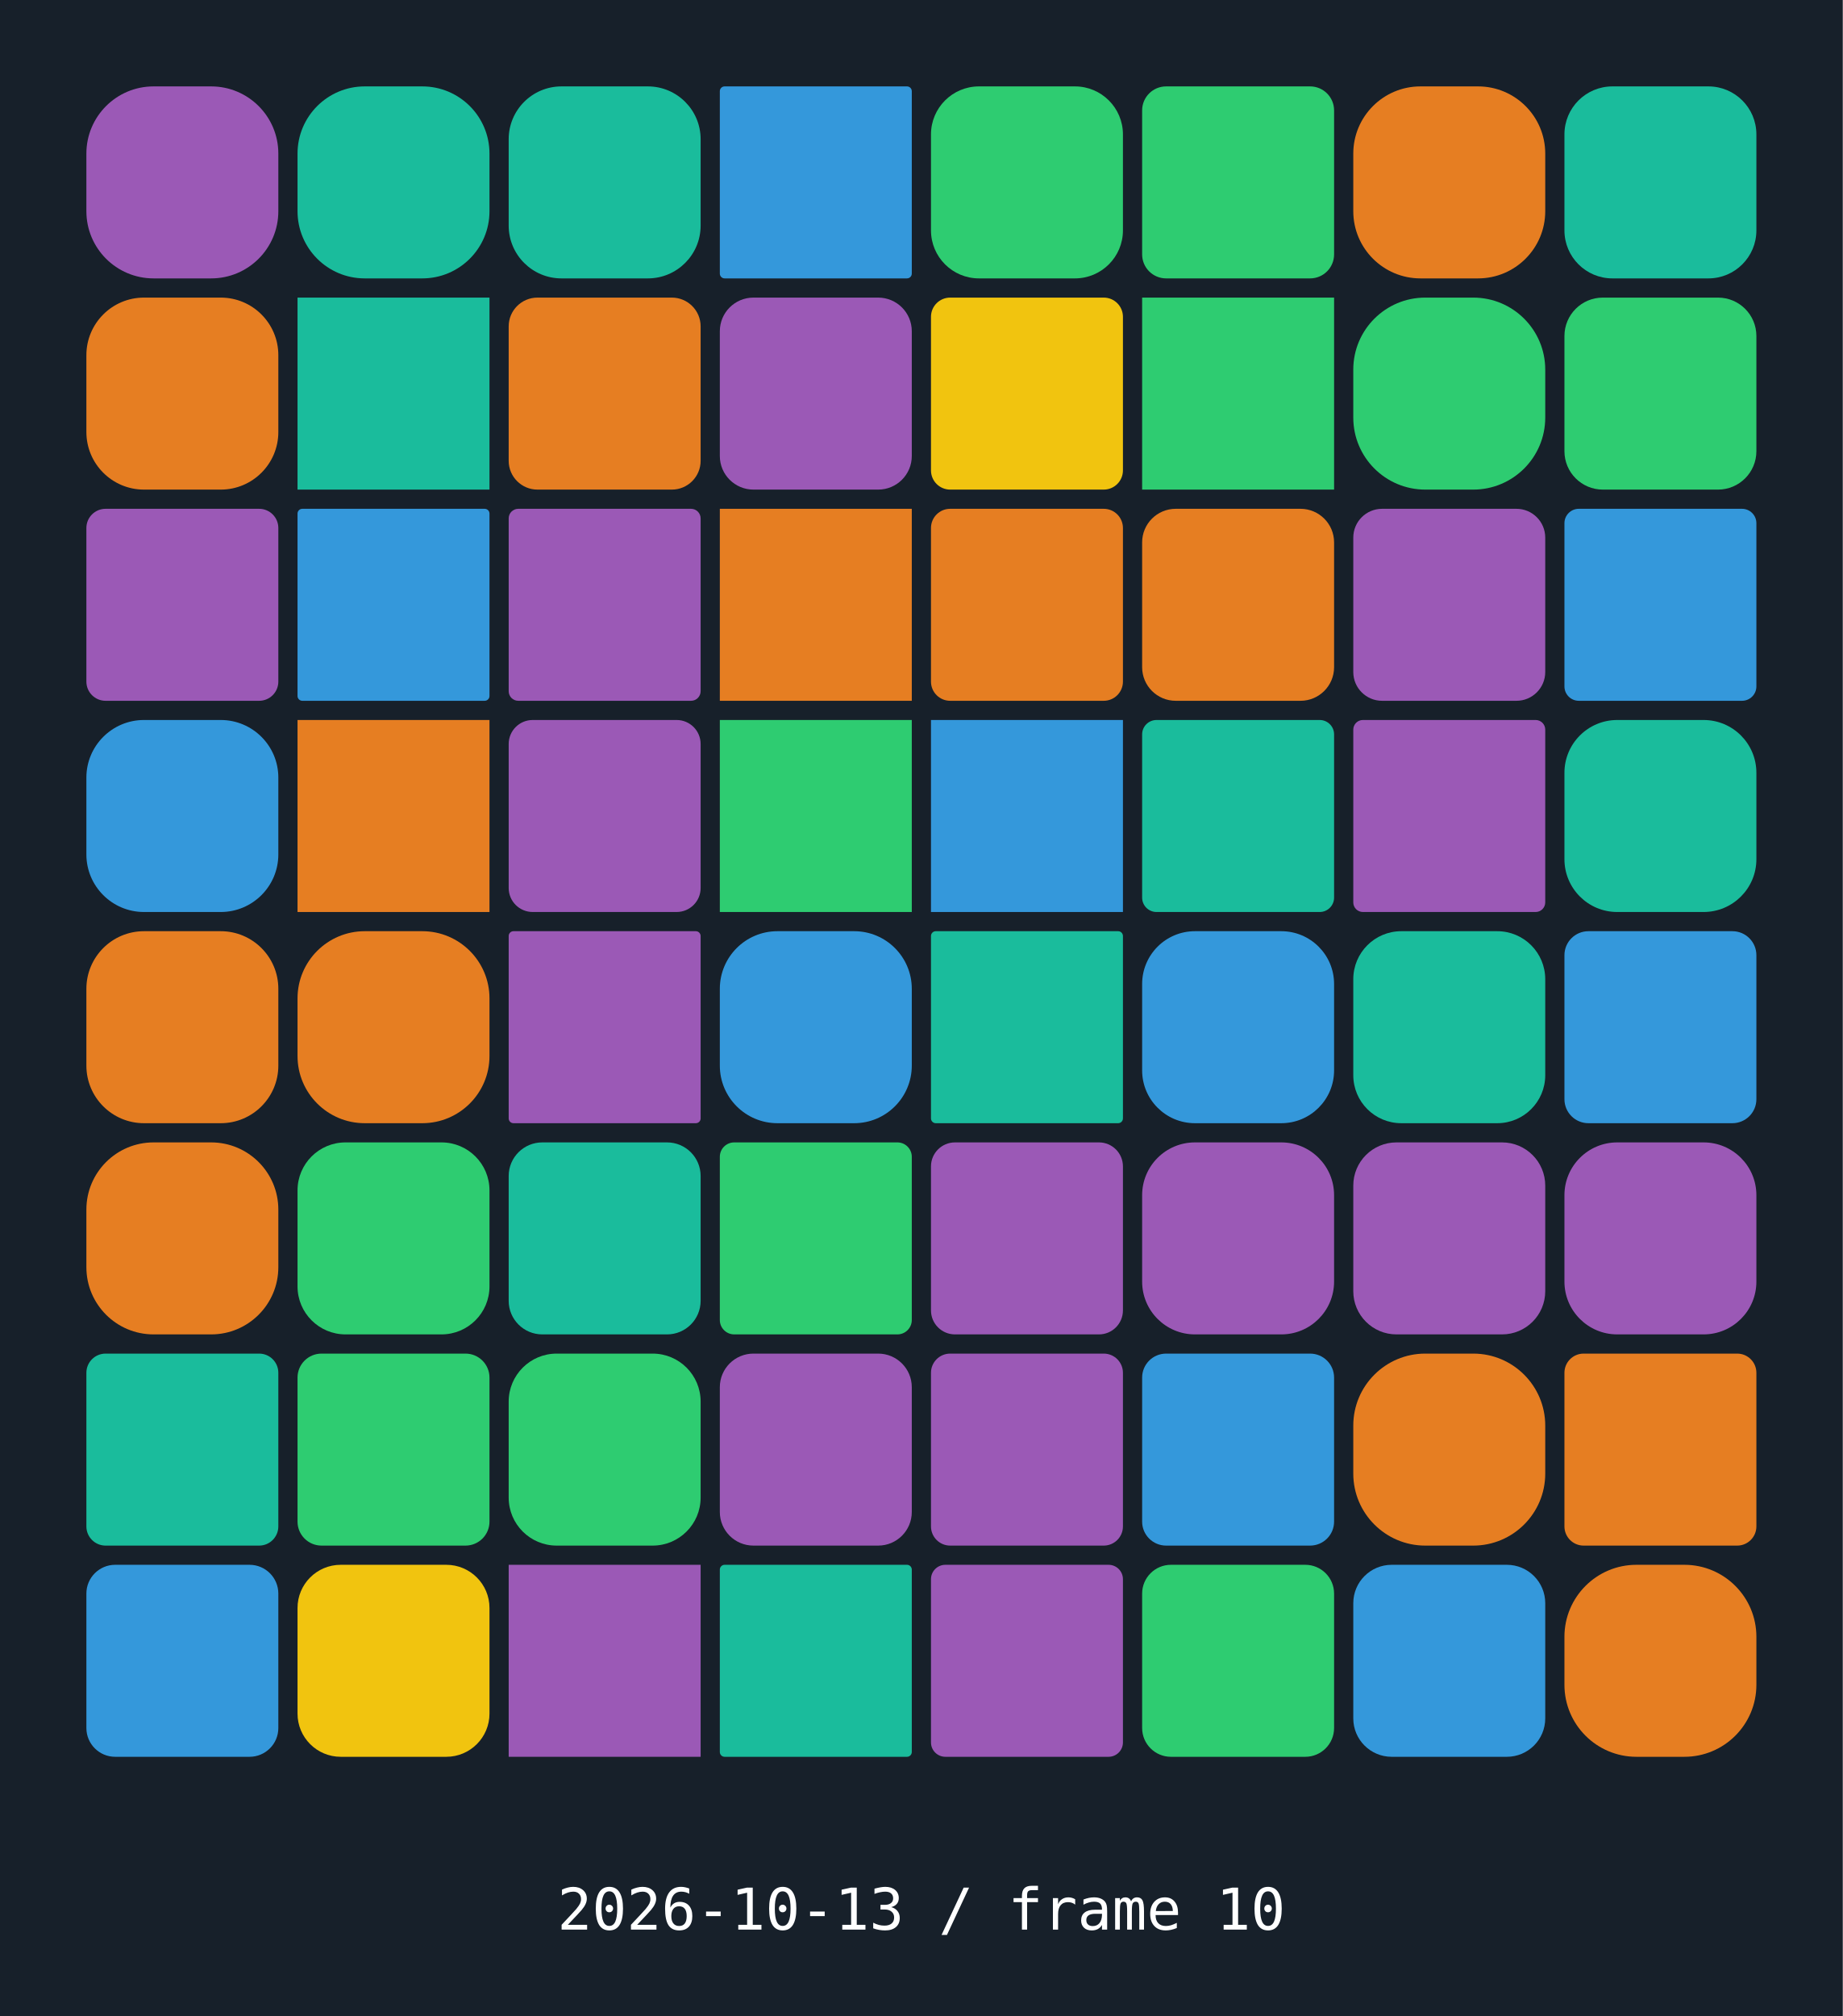
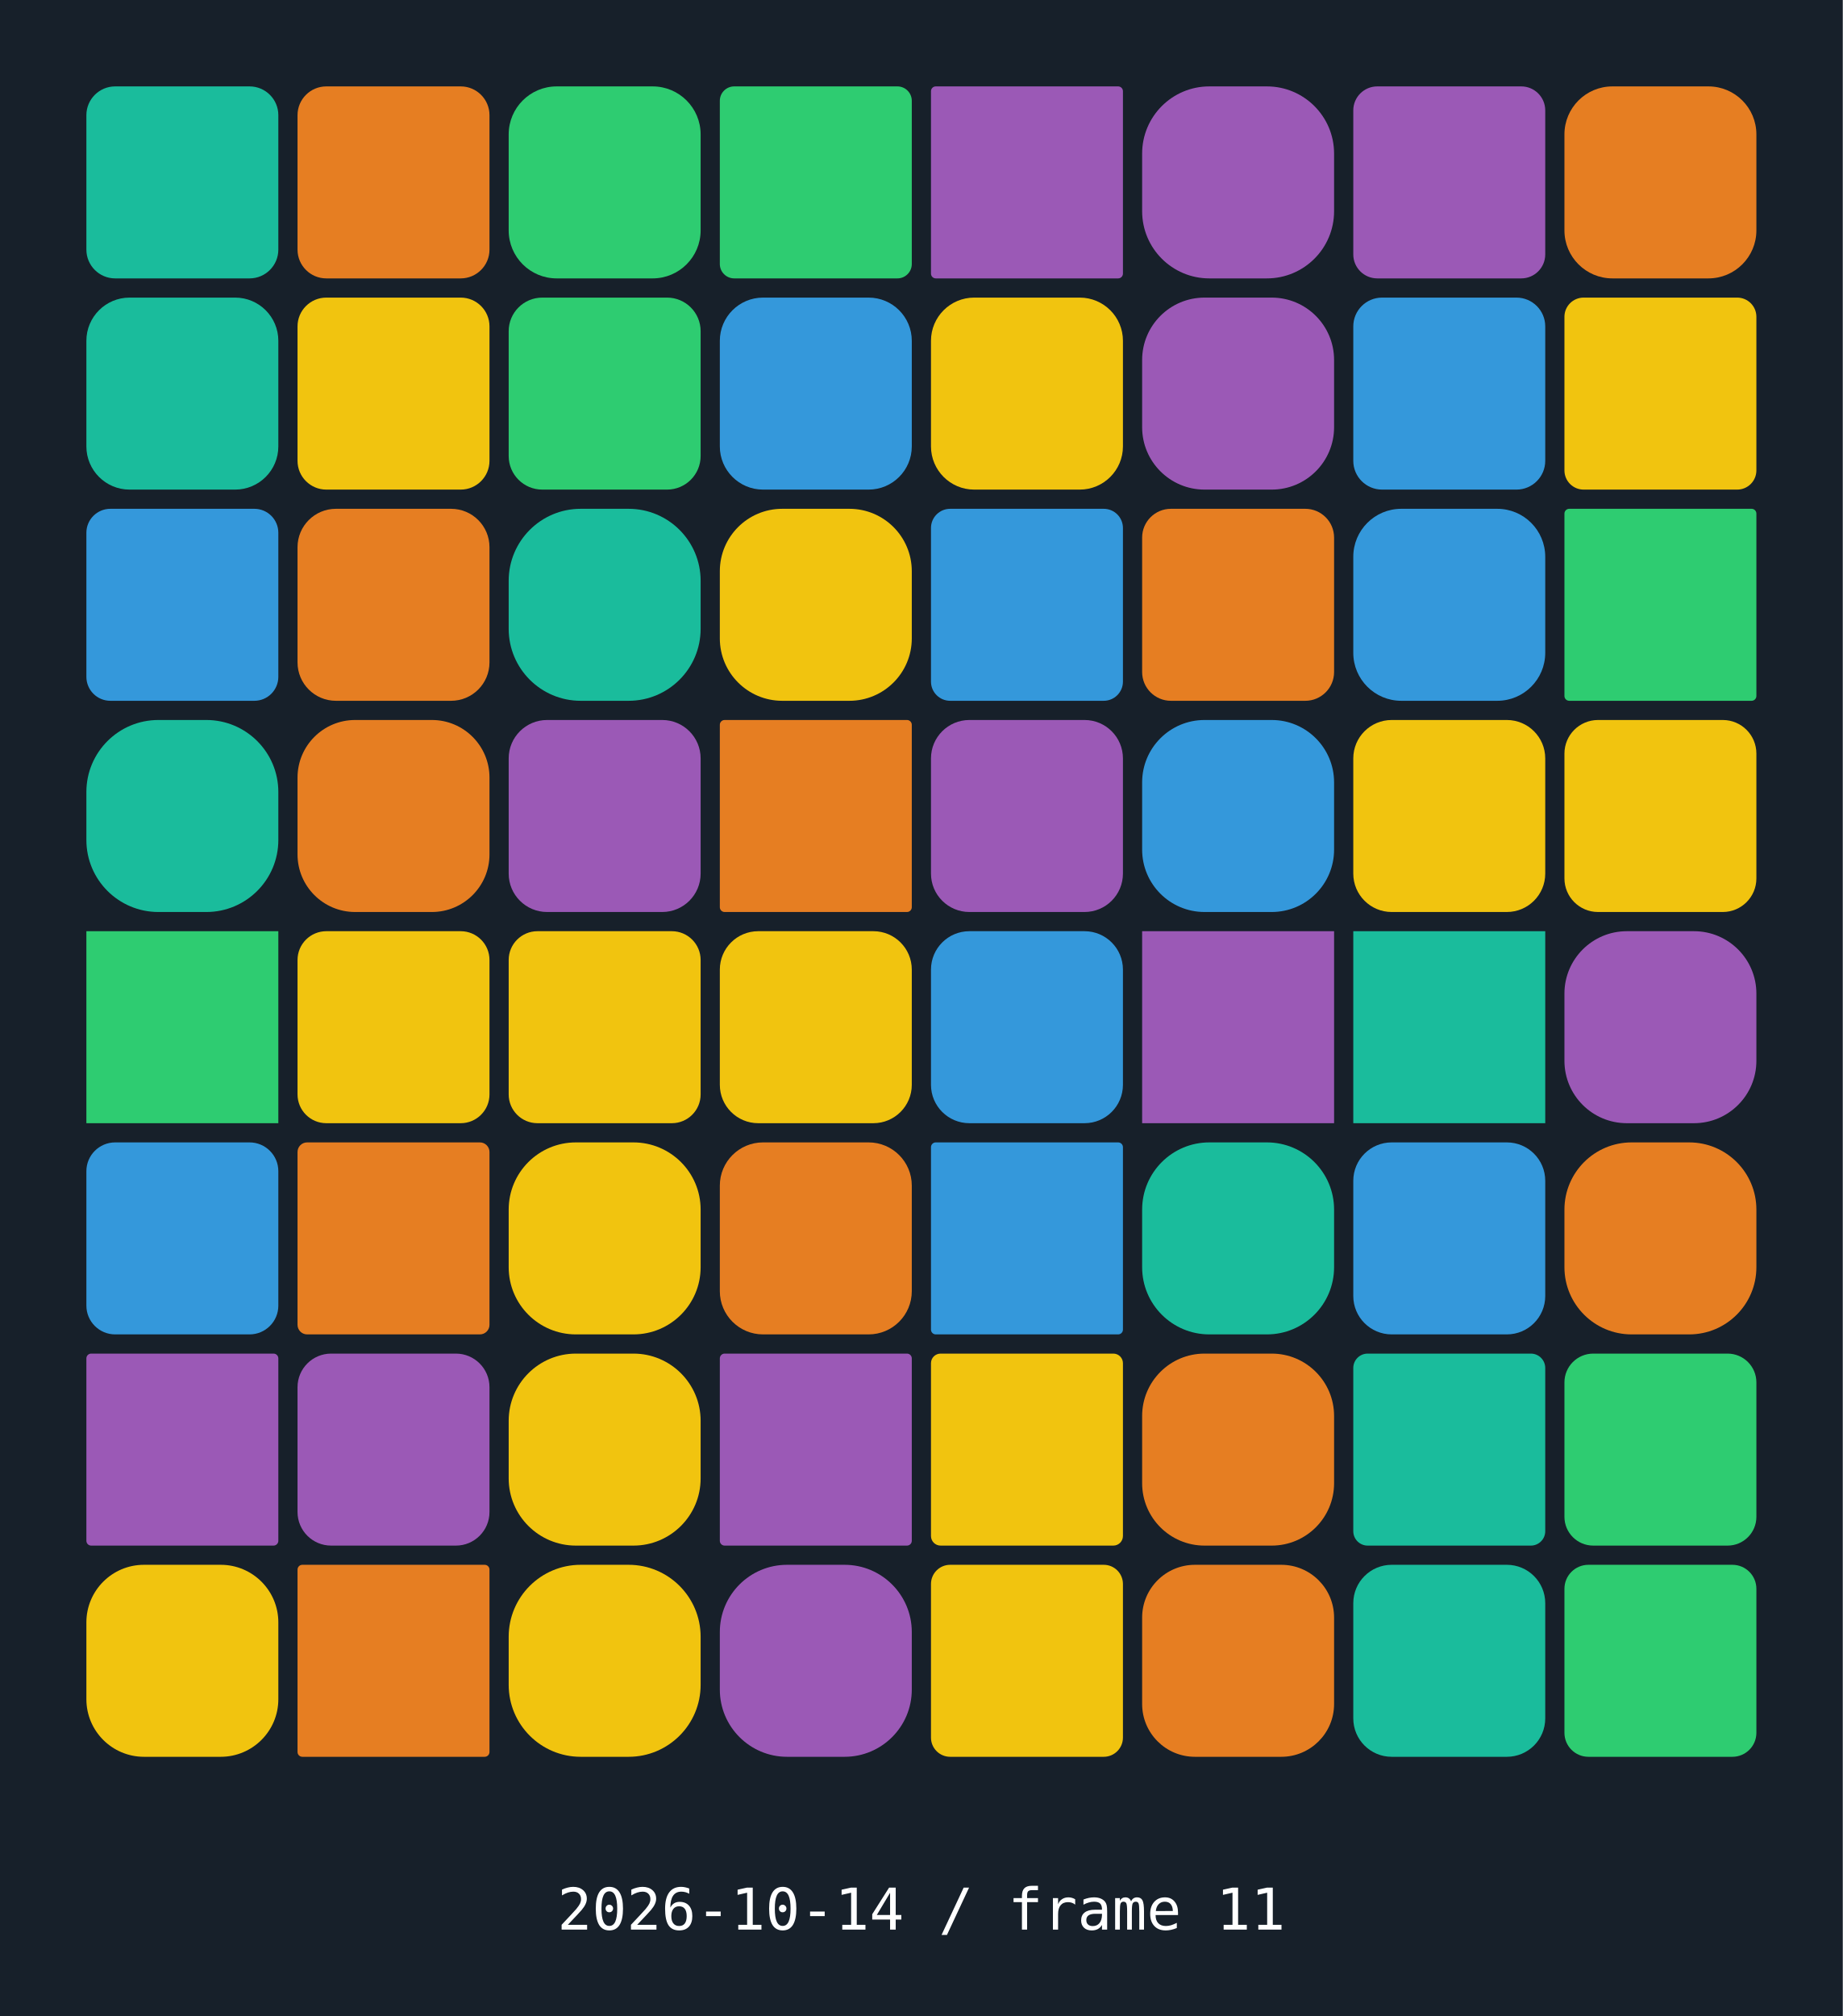
<svg xmlns="http://www.w3.org/2000/svg" width="384" height="420" viewBox="0 0 384 420">
  <rect width="384" height="420" fill="#17202a" />
-   <rect x="18" y="18" width="40" height="40" rx="14" fill="#9b59b6" />
-   <rect x="62" y="18" width="40" height="40" rx="14" fill="#1abc9c" />
-   <rect x="106" y="18" width="40" height="40" rx="11" fill="#1abc9c" />
-   <rect x="150" y="18" width="40" height="40" rx="1" fill="#3498db" />
-   <rect x="194" y="18" width="40" height="40" rx="10" fill="#2ecc71" />
-   <rect x="238" y="18" width="40" height="40" rx="5" fill="#2ecc71" />
-   <rect x="282" y="18" width="40" height="40" rx="14" fill="#e67e22" />
-   <rect x="326" y="18" width="40" height="40" rx="10" fill="#1abc9c" />
-   <rect x="18" y="62" width="40" height="40" rx="12" fill="#e67e22" />
-   <rect x="62" y="62" width="40" height="40" rx="0" fill="#1abc9c" />
-   <rect x="106" y="62" width="40" height="40" rx="6" fill="#e67e22" />
-   <rect x="150" y="62" width="40" height="40" rx="7" fill="#9b59b6" />
-   <rect x="194" y="62" width="40" height="40" rx="4" fill="#f1c40f" />
-   <rect x="238" y="62" width="40" height="40" rx="0" fill="#2ecc71" />
-   <rect x="282" y="62" width="40" height="40" rx="15" fill="#2ecc71" />
-   <rect x="326" y="62" width="40" height="40" rx="8" fill="#2ecc71" />
-   <rect x="18" y="106" width="40" height="40" rx="4" fill="#9b59b6" />
-   <rect x="62" y="106" width="40" height="40" rx="1" fill="#3498db" />
-   <rect x="106" y="106" width="40" height="40" rx="2" fill="#9b59b6" />
-   <rect x="150" y="106" width="40" height="40" rx="0" fill="#e67e22" />
-   <rect x="194" y="106" width="40" height="40" rx="4" fill="#e67e22" />
-   <rect x="238" y="106" width="40" height="40" rx="7" fill="#e67e22" />
-   <rect x="282" y="106" width="40" height="40" rx="6" fill="#9b59b6" />
-   <rect x="326" y="106" width="40" height="40" rx="3" fill="#3498db" />
-   <rect x="18" y="150" width="40" height="40" rx="12" fill="#3498db" />
-   <rect x="62" y="150" width="40" height="40" rx="0" fill="#e67e22" />
-   <rect x="106" y="150" width="40" height="40" rx="5" fill="#9b59b6" />
-   <rect x="150" y="150" width="40" height="40" rx="0" fill="#2ecc71" />
-   <rect x="194" y="150" width="40" height="40" rx="0" fill="#3498db" />
-   <rect x="238" y="150" width="40" height="40" rx="3" fill="#1abc9c" />
-   <rect x="282" y="150" width="40" height="40" rx="2" fill="#9b59b6" />
-   <rect x="326" y="150" width="40" height="40" rx="11" fill="#1abc9c" />
-   <rect x="18" y="194" width="40" height="40" rx="12" fill="#e67e22" />
-   <rect x="62" y="194" width="40" height="40" rx="14" fill="#e67e22" />
-   <rect x="106" y="194" width="40" height="40" rx="1" fill="#9b59b6" />
-   <rect x="150" y="194" width="40" height="40" rx="12" fill="#3498db" />
-   <rect x="194" y="194" width="40" height="40" rx="1" fill="#1abc9c" />
-   <rect x="238" y="194" width="40" height="40" rx="11" fill="#3498db" />
-   <rect x="282" y="194" width="40" height="40" rx="10" fill="#1abc9c" />
-   <rect x="326" y="194" width="40" height="40" rx="5" fill="#3498db" />
-   <rect x="18" y="238" width="40" height="40" rx="14" fill="#e67e22" />
-   <rect x="62" y="238" width="40" height="40" rx="10" fill="#2ecc71" />
-   <rect x="106" y="238" width="40" height="40" rx="7" fill="#1abc9c" />
-   <rect x="150" y="238" width="40" height="40" rx="3" fill="#2ecc71" />
-   <rect x="194" y="238" width="40" height="40" rx="5" fill="#9b59b6" />
-   <rect x="238" y="238" width="40" height="40" rx="11" fill="#9b59b6" />
-   <rect x="282" y="238" width="40" height="40" rx="9" fill="#9b59b6" />
-   <rect x="326" y="238" width="40" height="40" rx="11" fill="#9b59b6" />
-   <rect x="18" y="282" width="40" height="40" rx="4" fill="#1abc9c" />
-   <rect x="62" y="282" width="40" height="40" rx="5" fill="#2ecc71" />
-   <rect x="106" y="282" width="40" height="40" rx="10" fill="#2ecc71" />
-   <rect x="150" y="282" width="40" height="40" rx="7" fill="#9b59b6" />
-   <rect x="194" y="282" width="40" height="40" rx="4" fill="#9b59b6" />
-   <rect x="238" y="282" width="40" height="40" rx="5" fill="#3498db" />
-   <rect x="282" y="282" width="40" height="40" rx="15" fill="#e67e22" />
-   <rect x="326" y="282" width="40" height="40" rx="4" fill="#e67e22" />
-   <rect x="18" y="326" width="40" height="40" rx="6" fill="#3498db" />
-   <rect x="62" y="326" width="40" height="40" rx="9" fill="#f1c40f" />
-   <rect x="106" y="326" width="40" height="40" rx="0" fill="#9b59b6" />
-   <rect x="150" y="326" width="40" height="40" rx="1" fill="#1abc9c" />
-   <rect x="194" y="326" width="40" height="40" rx="3" fill="#9b59b6" />
-   <rect x="238" y="326" width="40" height="40" rx="6" fill="#2ecc71" />
-   <rect x="282" y="326" width="40" height="40" rx="8" fill="#3498db" />
-   <rect x="326" y="326" width="40" height="40" rx="15" fill="#e67e22" />
-   <text x="192" y="402" text-anchor="middle" fill="#ffffff" font-family="monospace">2026-10-13 / frame 10</text>
+   <rect x="18" y="18" width="40" height="40" rx="6" fill="#1abc9c" />
+   <rect x="62" y="18" width="40" height="40" rx="6" fill="#e67e22" />
+   <rect x="106" y="18" width="40" height="40" rx="10" fill="#2ecc71" />
+   <rect x="150" y="18" width="40" height="40" rx="3" fill="#2ecc71" />
+   <rect x="194" y="18" width="40" height="40" rx="1" fill="#9b59b6" />
+   <rect x="238" y="18" width="40" height="40" rx="14" fill="#9b59b6" />
+   <rect x="282" y="18" width="40" height="40" rx="5" fill="#9b59b6" />
+   <rect x="326" y="18" width="40" height="40" rx="10" fill="#e67e22" />
+   <rect x="18" y="62" width="40" height="40" rx="9" fill="#1abc9c" />
+   <rect x="62" y="62" width="40" height="40" rx="6" fill="#f1c40f" />
+   <rect x="106" y="62" width="40" height="40" rx="7" fill="#2ecc71" />
+   <rect x="150" y="62" width="40" height="40" rx="9" fill="#3498db" />
+   <rect x="194" y="62" width="40" height="40" rx="9" fill="#f1c40f" />
+   <rect x="238" y="62" width="40" height="40" rx="13" fill="#9b59b6" />
+   <rect x="282" y="62" width="40" height="40" rx="6" fill="#3498db" />
+   <rect x="326" y="62" width="40" height="40" rx="4" fill="#f1c40f" />
+   <rect x="18" y="106" width="40" height="40" rx="5" fill="#3498db" />
+   <rect x="62" y="106" width="40" height="40" rx="8" fill="#e67e22" />
+   <rect x="106" y="106" width="40" height="40" rx="15" fill="#1abc9c" />
+   <rect x="150" y="106" width="40" height="40" rx="13" fill="#f1c40f" />
+   <rect x="194" y="106" width="40" height="40" rx="4" fill="#3498db" />
+   <rect x="238" y="106" width="40" height="40" rx="6" fill="#e67e22" />
+   <rect x="282" y="106" width="40" height="40" rx="10" fill="#3498db" />
+   <rect x="326" y="106" width="40" height="40" rx="1" fill="#2ecc71" />
+   <rect x="18" y="150" width="40" height="40" rx="15" fill="#1abc9c" />
+   <rect x="62" y="150" width="40" height="40" rx="12" fill="#e67e22" />
+   <rect x="106" y="150" width="40" height="40" rx="8" fill="#9b59b6" />
+   <rect x="150" y="150" width="40" height="40" rx="1" fill="#e67e22" />
+   <rect x="194" y="150" width="40" height="40" rx="8" fill="#9b59b6" />
+   <rect x="238" y="150" width="40" height="40" rx="13" fill="#3498db" />
+   <rect x="282" y="150" width="40" height="40" rx="8" fill="#f1c40f" />
+   <rect x="326" y="150" width="40" height="40" rx="7" fill="#f1c40f" />
+   <rect x="18" y="194" width="40" height="40" rx="0" fill="#2ecc71" />
+   <rect x="62" y="194" width="40" height="40" rx="6" fill="#f1c40f" />
+   <rect x="106" y="194" width="40" height="40" rx="6" fill="#f1c40f" />
+   <rect x="150" y="194" width="40" height="40" rx="8" fill="#f1c40f" />
+   <rect x="194" y="194" width="40" height="40" rx="8" fill="#3498db" />
+   <rect x="238" y="194" width="40" height="40" rx="0" fill="#9b59b6" />
+   <rect x="282" y="194" width="40" height="40" rx="0" fill="#1abc9c" />
+   <rect x="326" y="194" width="40" height="40" rx="13" fill="#9b59b6" />
+   <rect x="18" y="238" width="40" height="40" rx="6" fill="#3498db" />
+   <rect x="62" y="238" width="40" height="40" rx="2" fill="#e67e22" />
+   <rect x="106" y="238" width="40" height="40" rx="14" fill="#f1c40f" />
+   <rect x="150" y="238" width="40" height="40" rx="9" fill="#e67e22" />
+   <rect x="194" y="238" width="40" height="40" rx="1" fill="#3498db" />
+   <rect x="238" y="238" width="40" height="40" rx="14" fill="#1abc9c" />
+   <rect x="282" y="238" width="40" height="40" rx="8" fill="#3498db" />
+   <rect x="326" y="238" width="40" height="40" rx="14" fill="#e67e22" />
+   <rect x="18" y="282" width="40" height="40" rx="1" fill="#9b59b6" />
+   <rect x="62" y="282" width="40" height="40" rx="7" fill="#9b59b6" />
+   <rect x="106" y="282" width="40" height="40" rx="14" fill="#f1c40f" />
+   <rect x="150" y="282" width="40" height="40" rx="1" fill="#9b59b6" />
+   <rect x="194" y="282" width="40" height="40" rx="2" fill="#f1c40f" />
+   <rect x="238" y="282" width="40" height="40" rx="13" fill="#e67e22" />
+   <rect x="282" y="282" width="40" height="40" rx="3" fill="#1abc9c" />
+   <rect x="326" y="282" width="40" height="40" rx="6" fill="#2ecc71" />
+   <rect x="18" y="326" width="40" height="40" rx="12" fill="#f1c40f" />
+   <rect x="62" y="326" width="40" height="40" rx="1" fill="#e67e22" />
+   <rect x="106" y="326" width="40" height="40" rx="15" fill="#f1c40f" />
+   <rect x="150" y="326" width="40" height="40" rx="14" fill="#9b59b6" />
+   <rect x="194" y="326" width="40" height="40" rx="4" fill="#f1c40f" />
+   <rect x="238" y="326" width="40" height="40" rx="11" fill="#e67e22" />
+   <rect x="282" y="326" width="40" height="40" rx="8" fill="#1abc9c" />
+   <rect x="326" y="326" width="40" height="40" rx="5" fill="#2ecc71" />
+   <text x="192" y="402" text-anchor="middle" fill="#ffffff" font-family="monospace">2026-10-14 / frame 11</text>
</svg>
